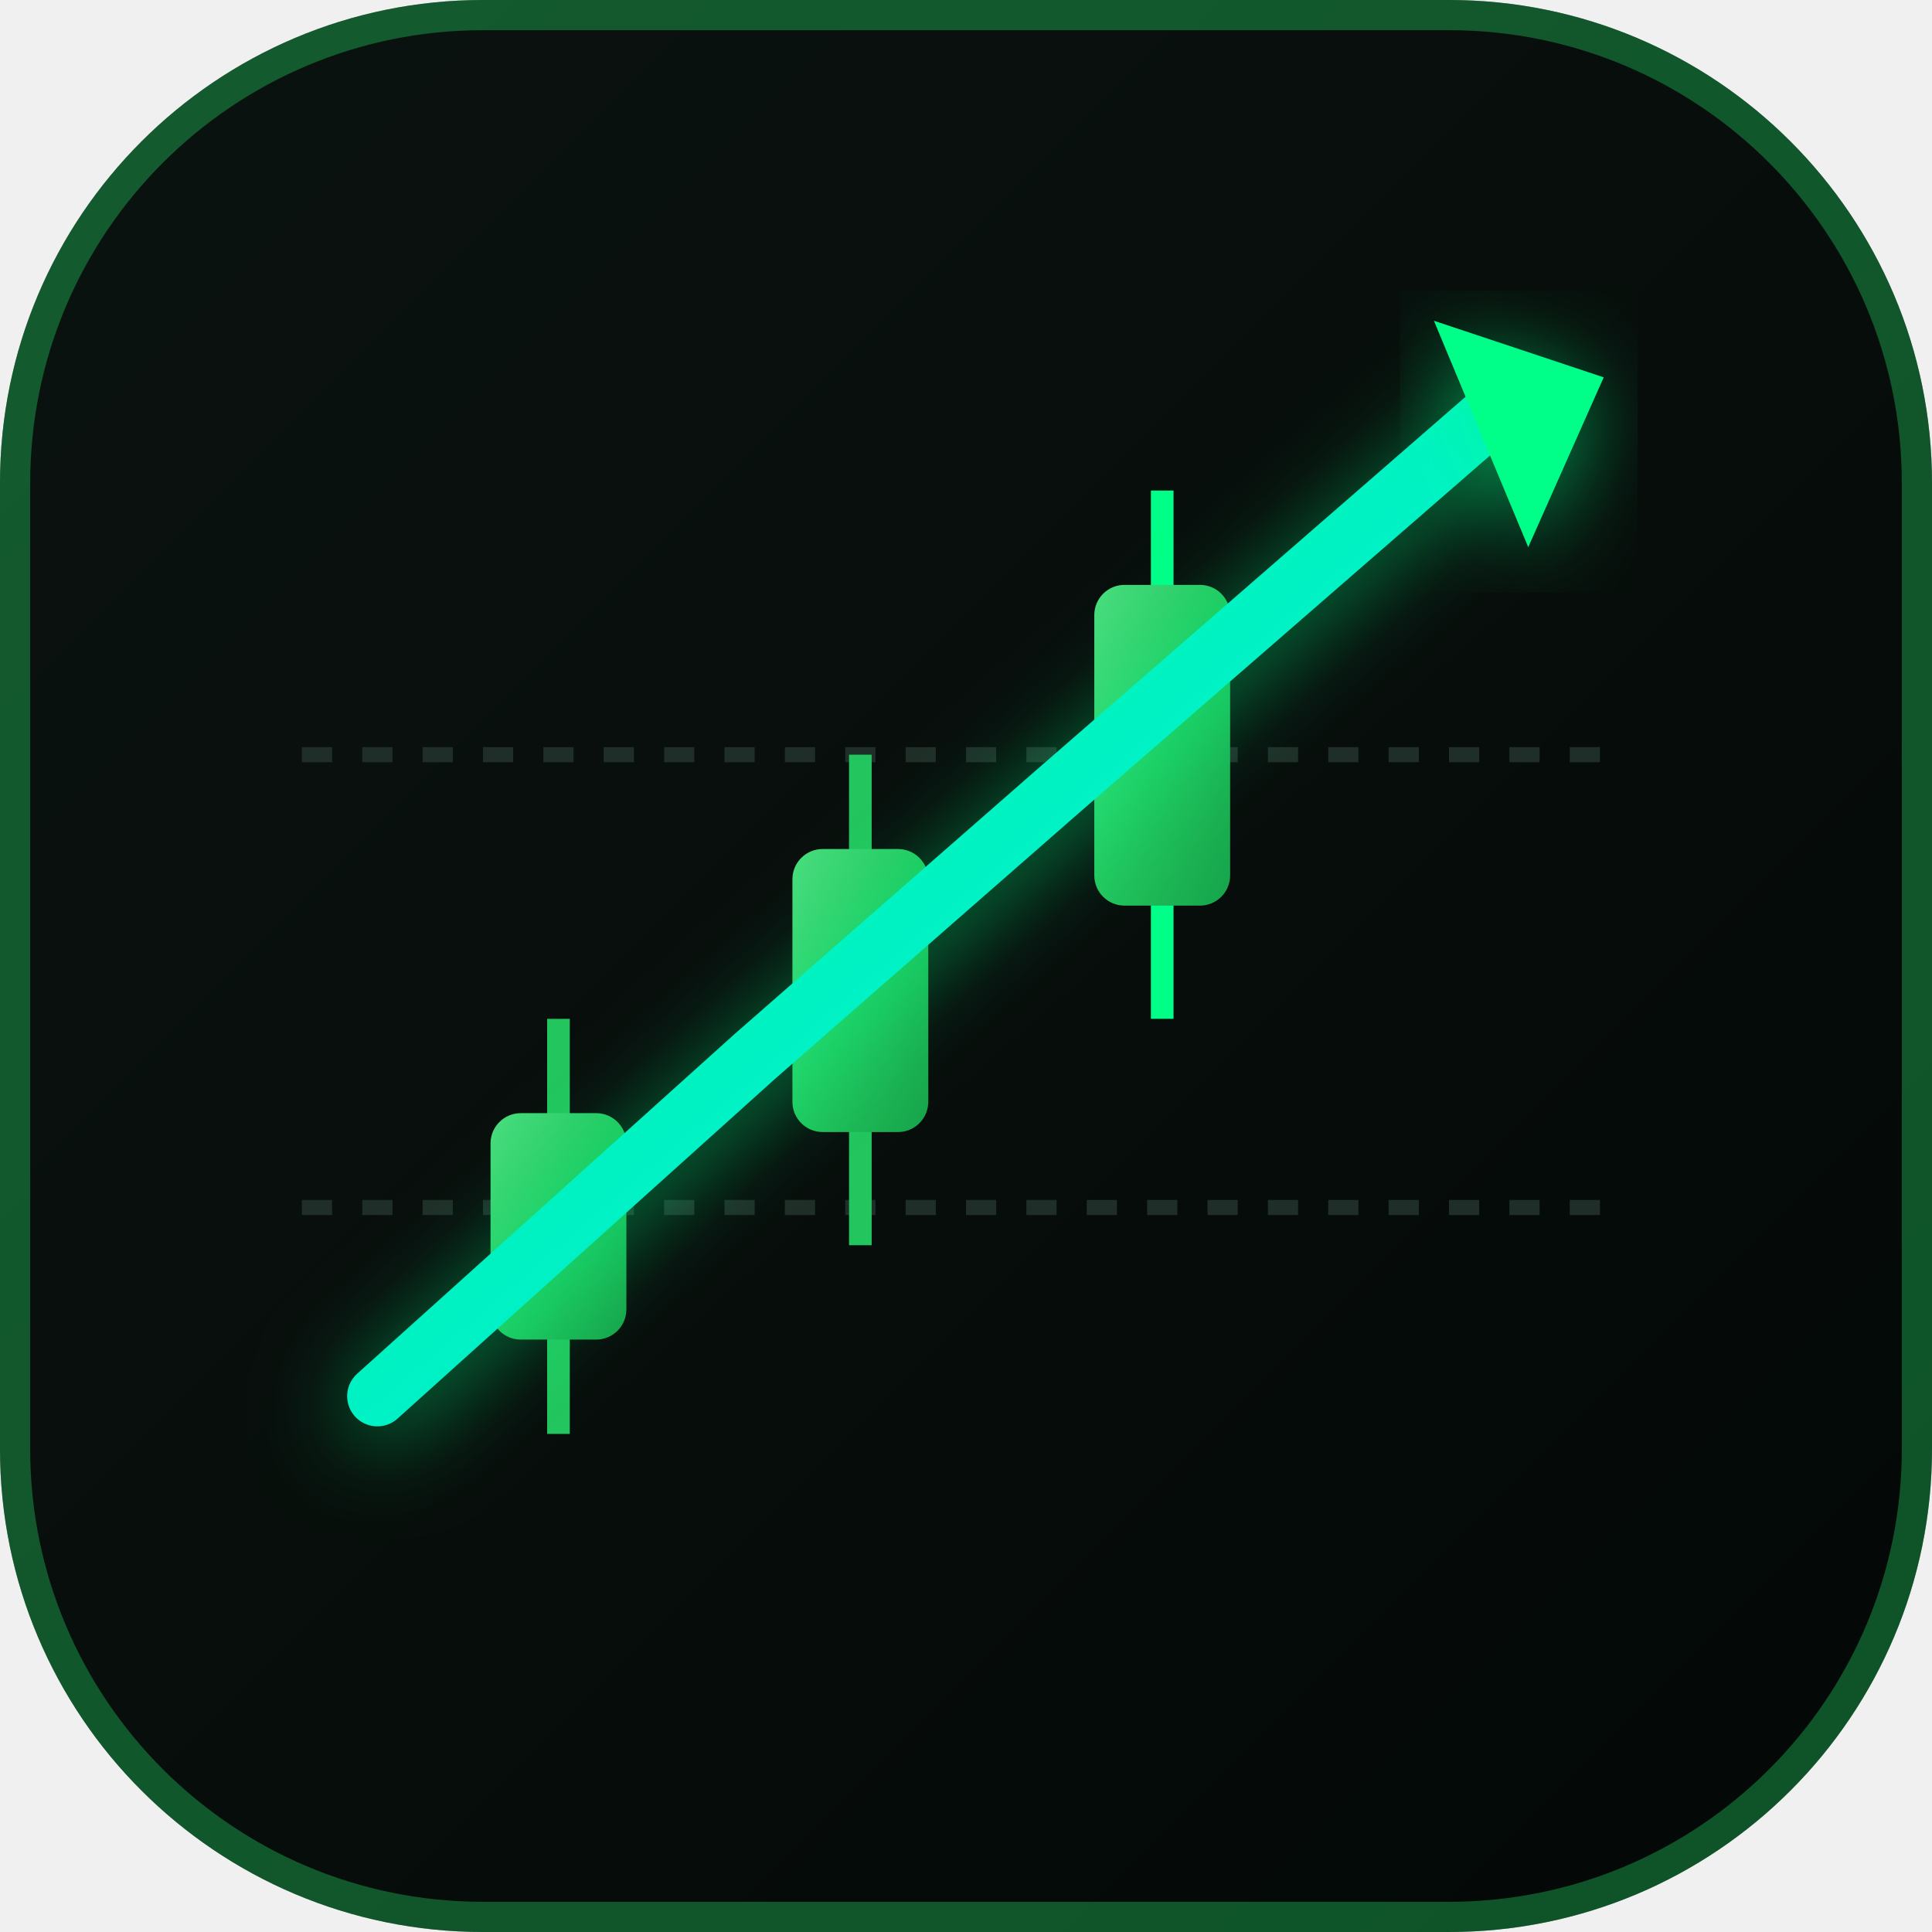
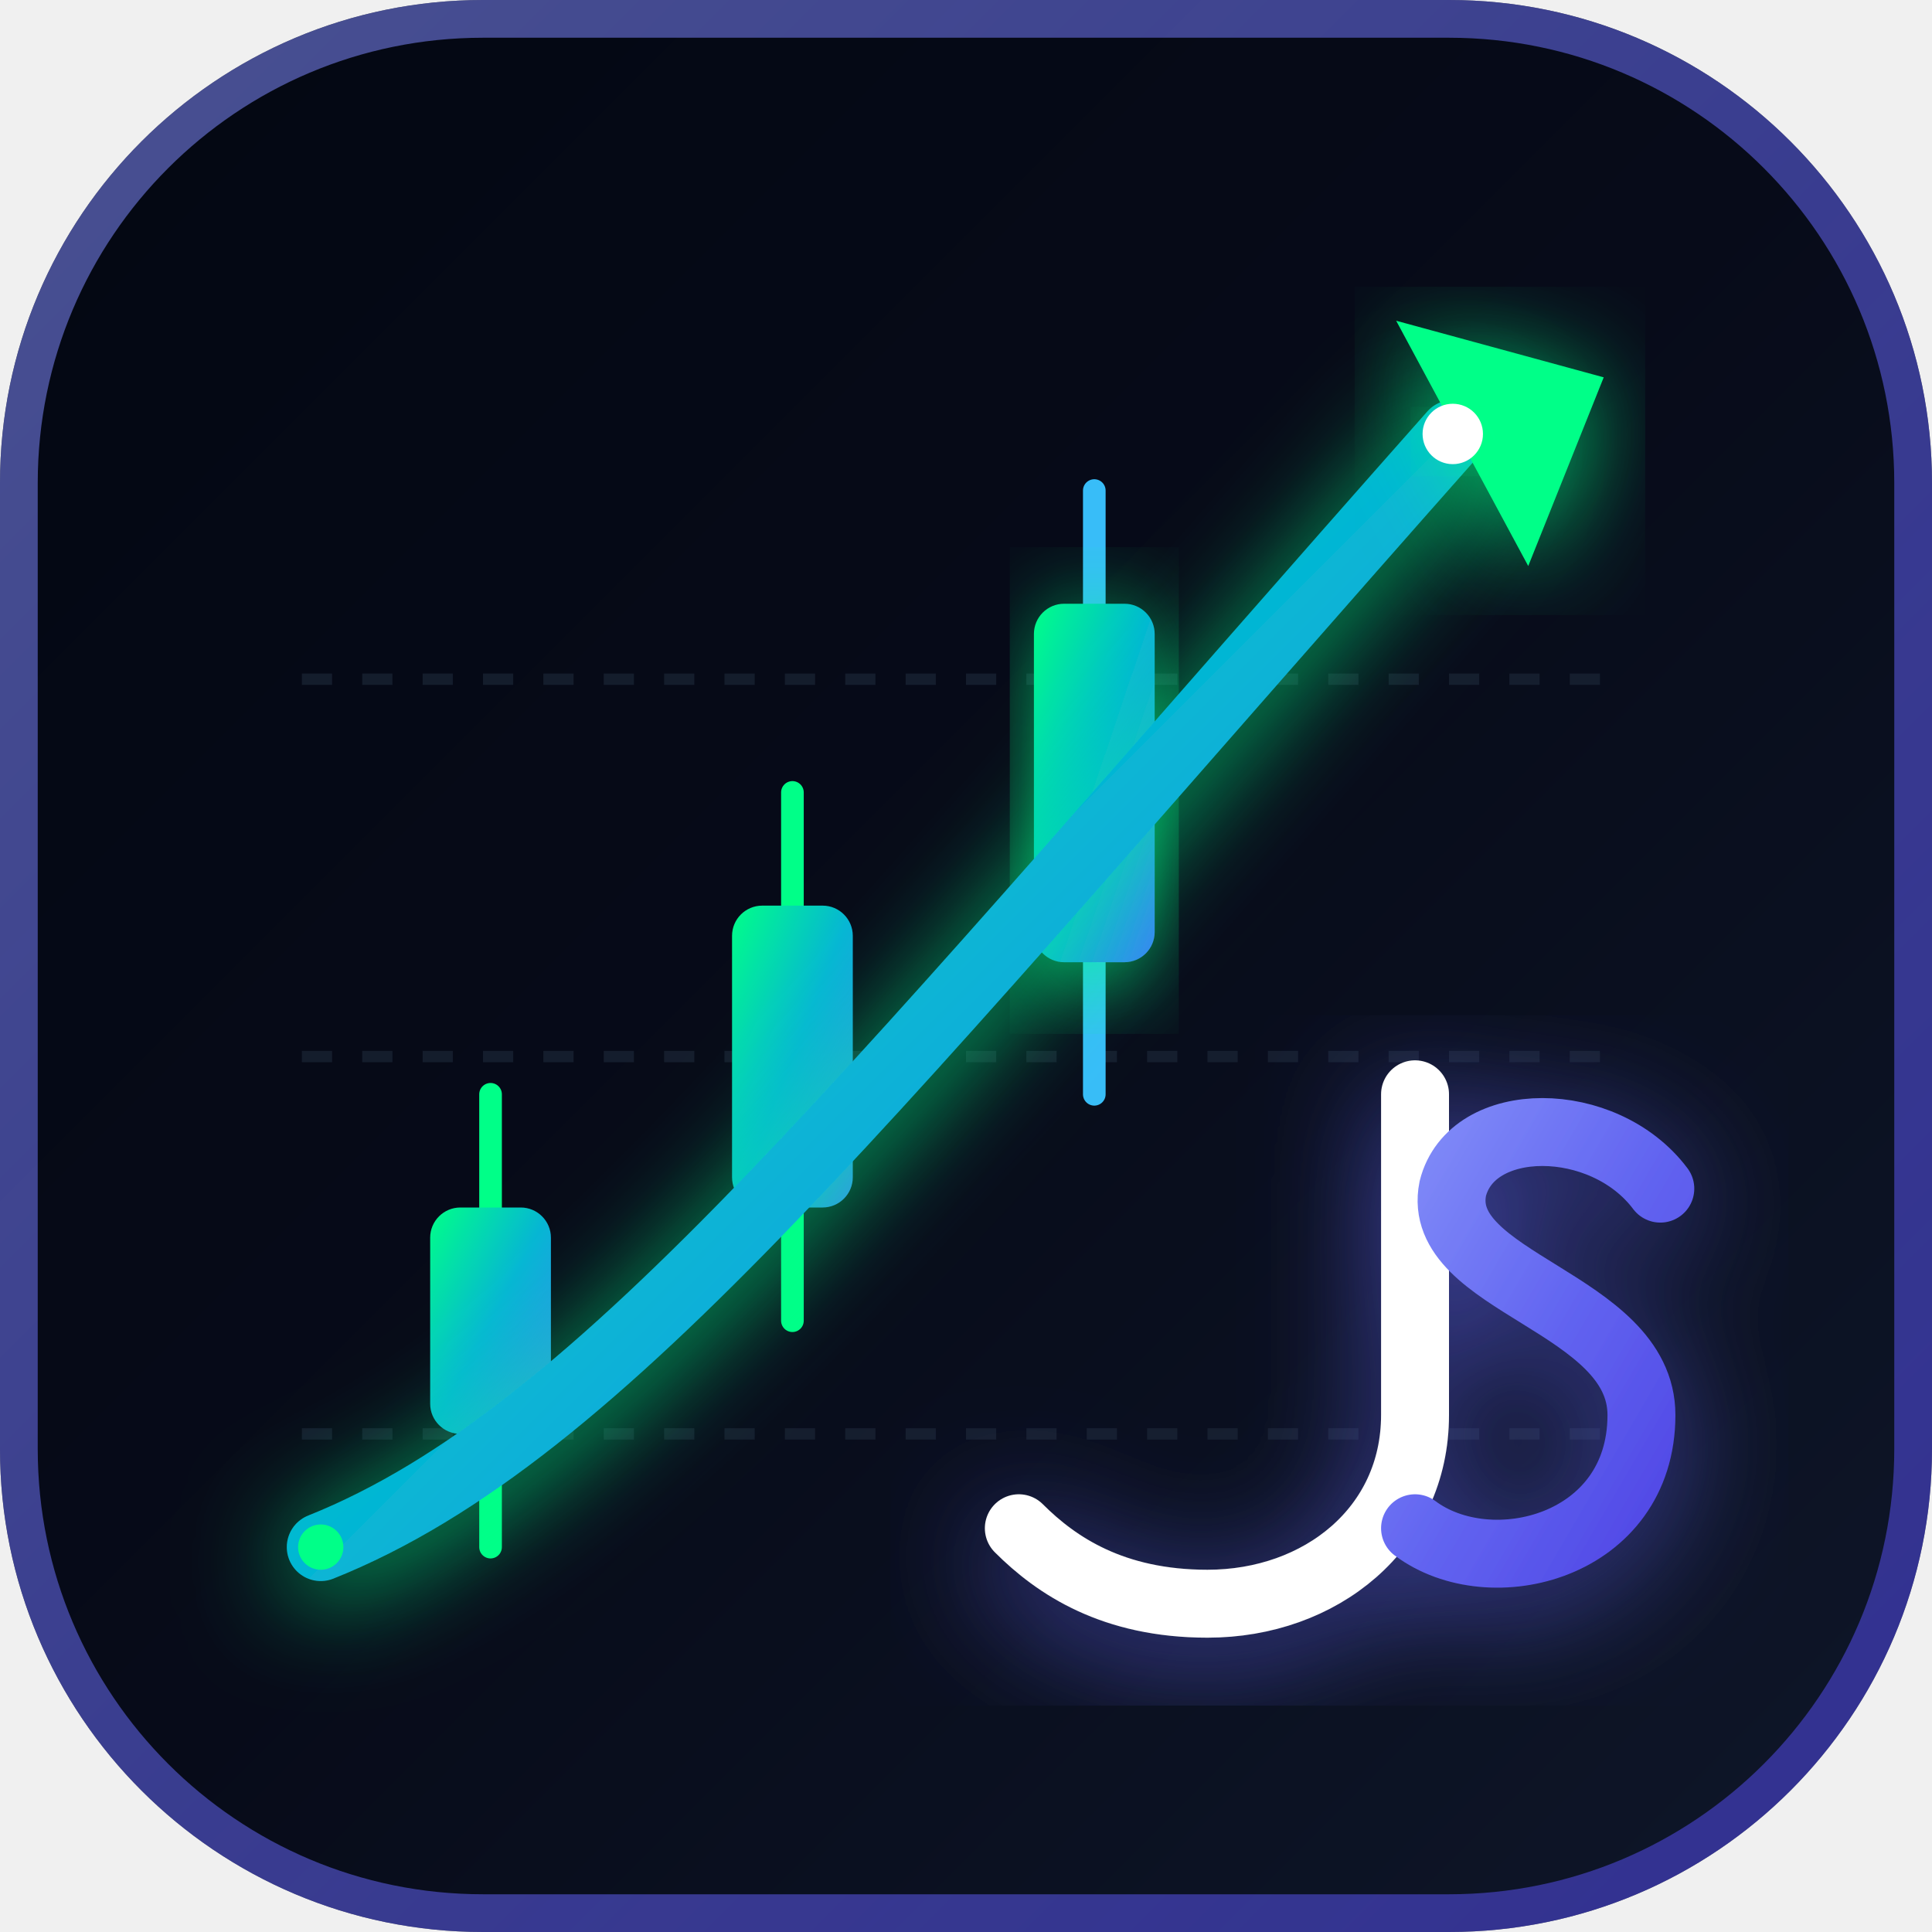
- <svg xmlns="http://www.w3.org/2000/svg" viewBox="0 0 512 512">
+ <svg xmlns="http://www.w3.org/2000/svg" viewBox="0 0 512 512" width="100%" height="100%">
  <defs>
-     <linearGradient id="tileGrad3" x1="0%" y1="0%" x2="100%" y2="100%">
-       <stop offset="0%" stop-color="#0B1310" />
-       <stop offset="100%" stop-color="#030806" />
+     <linearGradient id="jsBg" x1="0%" y1="0%" x2="100%" y2="100%">
+       <stop offset="0%" stop-color="#030712" />
+       <stop offset="50%" stop-color="#070B19" />
+       <stop offset="100%" stop-color="#0F172A" />
    </linearGradient>
-     <linearGradient id="greenCandle3" x1="0%" y1="0%" x2="100%" y2="100%">
-       <stop offset="0%" stop-color="#4ADE80" />
-       <stop offset="50%" stop-color="#22C55E" />
-       <stop offset="100%" stop-color="#16A34A" />
+     <linearGradient id="quantIndigo" x1="0%" y1="0%" x2="100%" y2="100%">
+       <stop offset="0%" stop-color="#818CF8" />
+       <stop offset="50%" stop-color="#6366F1" />
+       <stop offset="100%" stop-color="#4F46E5" />
    </linearGradient>
-     <linearGradient id="arrowGrad3" x1="0%" y1="0%" x2="100%" y2="100%">
+     <linearGradient id="breakoutCyan" x1="0%" y1="0%" x2="100%" y2="100%">
      <stop offset="0%" stop-color="#00FF88" />
-       <stop offset="100%" stop-color="#00E5FF" />
+       <stop offset="50%" stop-color="#06B6D4" />
+       <stop offset="100%" stop-color="#3B82F6" />
    </linearGradient>
-     <filter id="tradeGlow3" x="-20%" y="-20%" width="140%" height="140%">
-       <feDropShadow dx="0" dy="4" stdDeviation="12" flood-color="#00FF88" flood-opacity="0.5" />
+     <filter id="cyanGlow" x="-20%" y="-20%" width="140%" height="140%">
+       <feDropShadow dx="0" dy="4" stdDeviation="14" flood-color="#00FF88" flood-opacity="0.75" />
+     </filter>
+     <filter id="indigoGlow" x="-20%" y="-20%" width="140%" height="140%">
+       <feDropShadow dx="0" dy="6" stdDeviation="16" flood-color="#6366F1" flood-opacity="0.65" />
    </filter>
  </defs>
-   <rect width="512" height="512" rx="128" fill="url(#tileGrad3)" />
-   <rect width="504" height="504" x="4" y="4" rx="124" fill="none" stroke="#22C55E" stroke-width="8" stroke-opacity="0.4" />
-   <line x1="80" y1="200" x2="432" y2="200" stroke="#1F2E28" stroke-width="4" stroke-dasharray="8 8" />
-   <line x1="80" y1="320" x2="432" y2="320" stroke="#1F2E28" stroke-width="4" stroke-dasharray="8 8" />
-   <line x1="148" y1="270" x2="148" y2="380" stroke="#22C55E" stroke-width="6" />
-   <rect x="130" y="295" width="36" height="60" rx="8" fill="url(#greenCandle3)" />
-   <line x1="228" y1="200" x2="228" y2="330" stroke="#22C55E" stroke-width="6" />
-   <rect x="210" y="225" width="36" height="75" rx="8" fill="url(#greenCandle3)" />
-   <line x1="308" y1="130" x2="308" y2="270" stroke="#00FF88" stroke-width="6" />
-   <rect x="290" y="155" width="36" height="85" rx="8" fill="url(#greenCandle3)" />
-   <path d="M100 370 L200 280 L280 210 L395 110" fill="none" stroke="url(#arrowGrad3)" stroke-width="16" stroke-linecap="round" stroke-linejoin="round" filter="url(#tradeGlow3)" />
-   <polygon points="380,85 425,100 405,145" fill="#00FF88" filter="url(#tradeGlow3)" />
+   <rect width="512" height="512" rx="128" fill="url(#jsBg)" />
+   <rect width="502" height="502" x="5" y="5" rx="123" fill="none" stroke="url(#quantIndigo)" stroke-width="10" stroke-opacity="0.55" />
+   <line x1="80" y1="180" x2="432" y2="180" stroke="#1E293B" stroke-width="3" stroke-dasharray="8 8" opacity="0.6" />
+   <line x1="80" y1="280" x2="432" y2="280" stroke="#1E293B" stroke-width="3" stroke-dasharray="8 8" opacity="0.6" />
+   <line x1="80" y1="380" x2="432" y2="380" stroke="#1E293B" stroke-width="3" stroke-dasharray="8 8" opacity="0.6" />
+   <line x1="130" y1="290" x2="130" y2="410" stroke="#00FF88" stroke-width="6" stroke-linecap="round" />
+   <rect x="114" y="320" width="32" height="60" rx="8" fill="url(#breakoutCyan)" />
+   <line x1="210" y1="210" x2="210" y2="350" stroke="#00FF88" stroke-width="6" stroke-linecap="round" />
+   <rect x="194" y="240" width="32" height="80" rx="8" fill="url(#breakoutCyan)" />
+   <line x1="290" y1="130" x2="290" y2="290" stroke="#38BDF8" stroke-width="6" stroke-linecap="round" />
+   <rect x="274" y="160" width="32" height="95" rx="8" fill="url(#breakoutCyan)" filter="url(#cyanGlow)" />
+   <path d="M85 410 C160 380 230 290 385 115" fill="none" stroke="url(#breakoutCyan)" stroke-width="18" stroke-linecap="round" stroke-linejoin="round" filter="url(#cyanGlow)" />
+   <polygon points="370,85 425,100 405,150" fill="#00FF88" filter="url(#cyanGlow)" />
+   <g filter="url(#indigoGlow)">
+     <path d="M375 290 V375 C375 405 350 425 320 425 C295 425 280 415 270 405" fill="none" stroke="#FFFFFF" stroke-width="18" stroke-linecap="round" stroke-linejoin="round" />
+     <path d="M440 315 C425 295 390 295 385 315 C380 340 435 345 435 375 C435 410 395 420 375 405" fill="none" stroke="url(#quantIndigo)" stroke-width="18" stroke-linecap="round" />
+   </g>
+   <circle cx="385" cy="115" r="8" fill="#FFFFFF" filter="url(#cyanGlow)" />
+   <circle cx="85" cy="410" r="6" fill="#00FF88" />
</svg>
